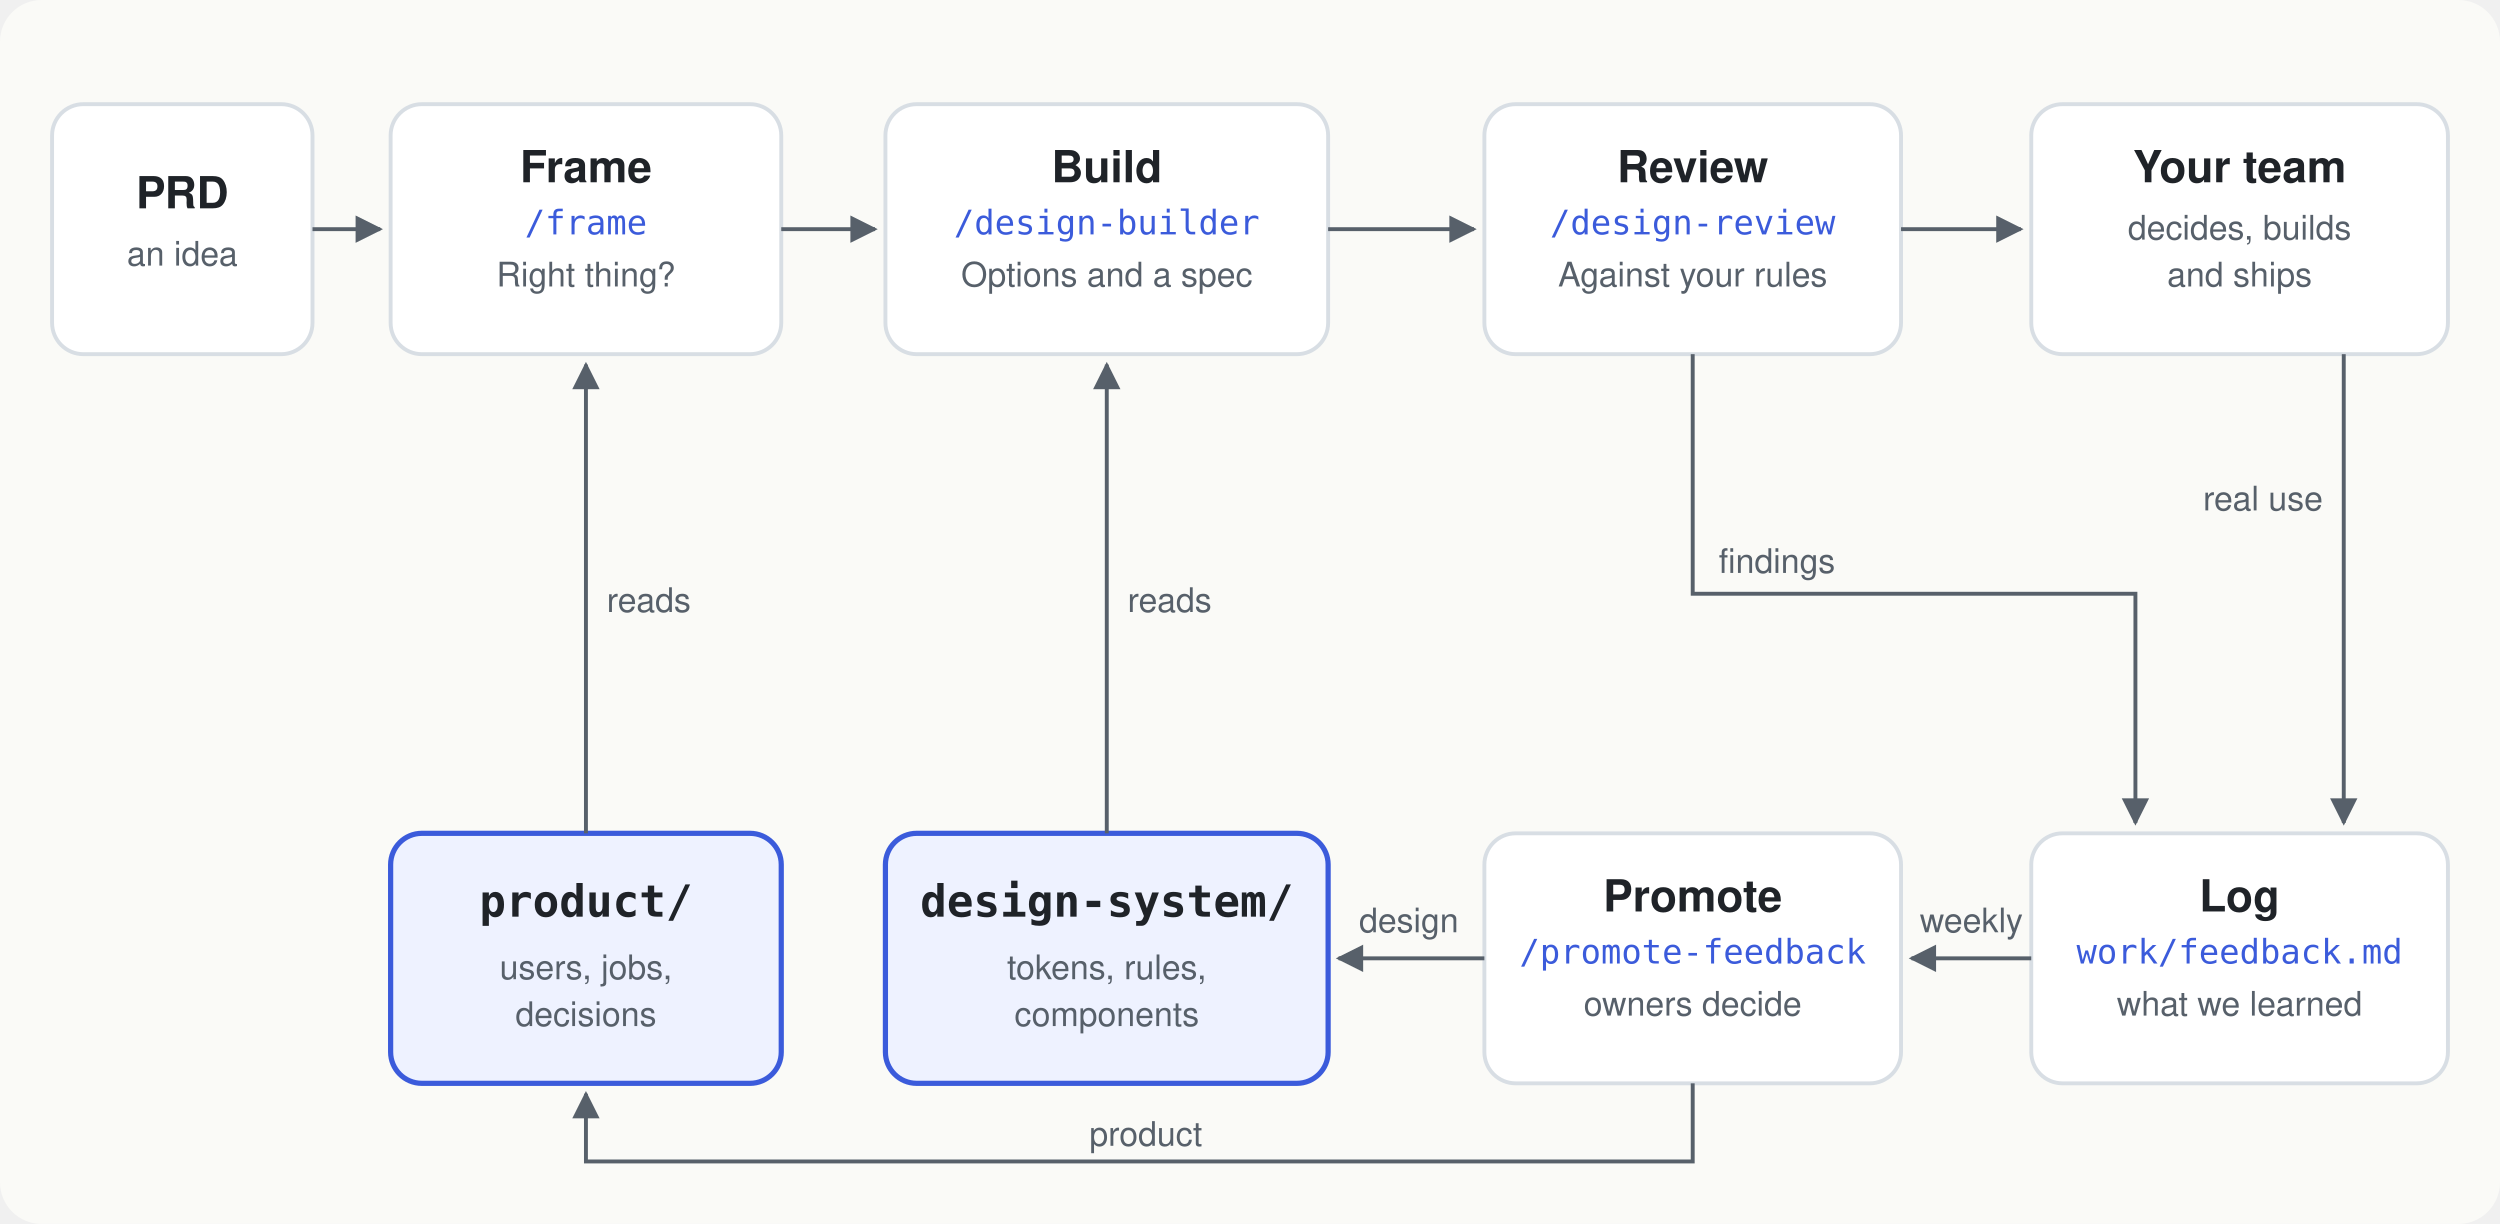
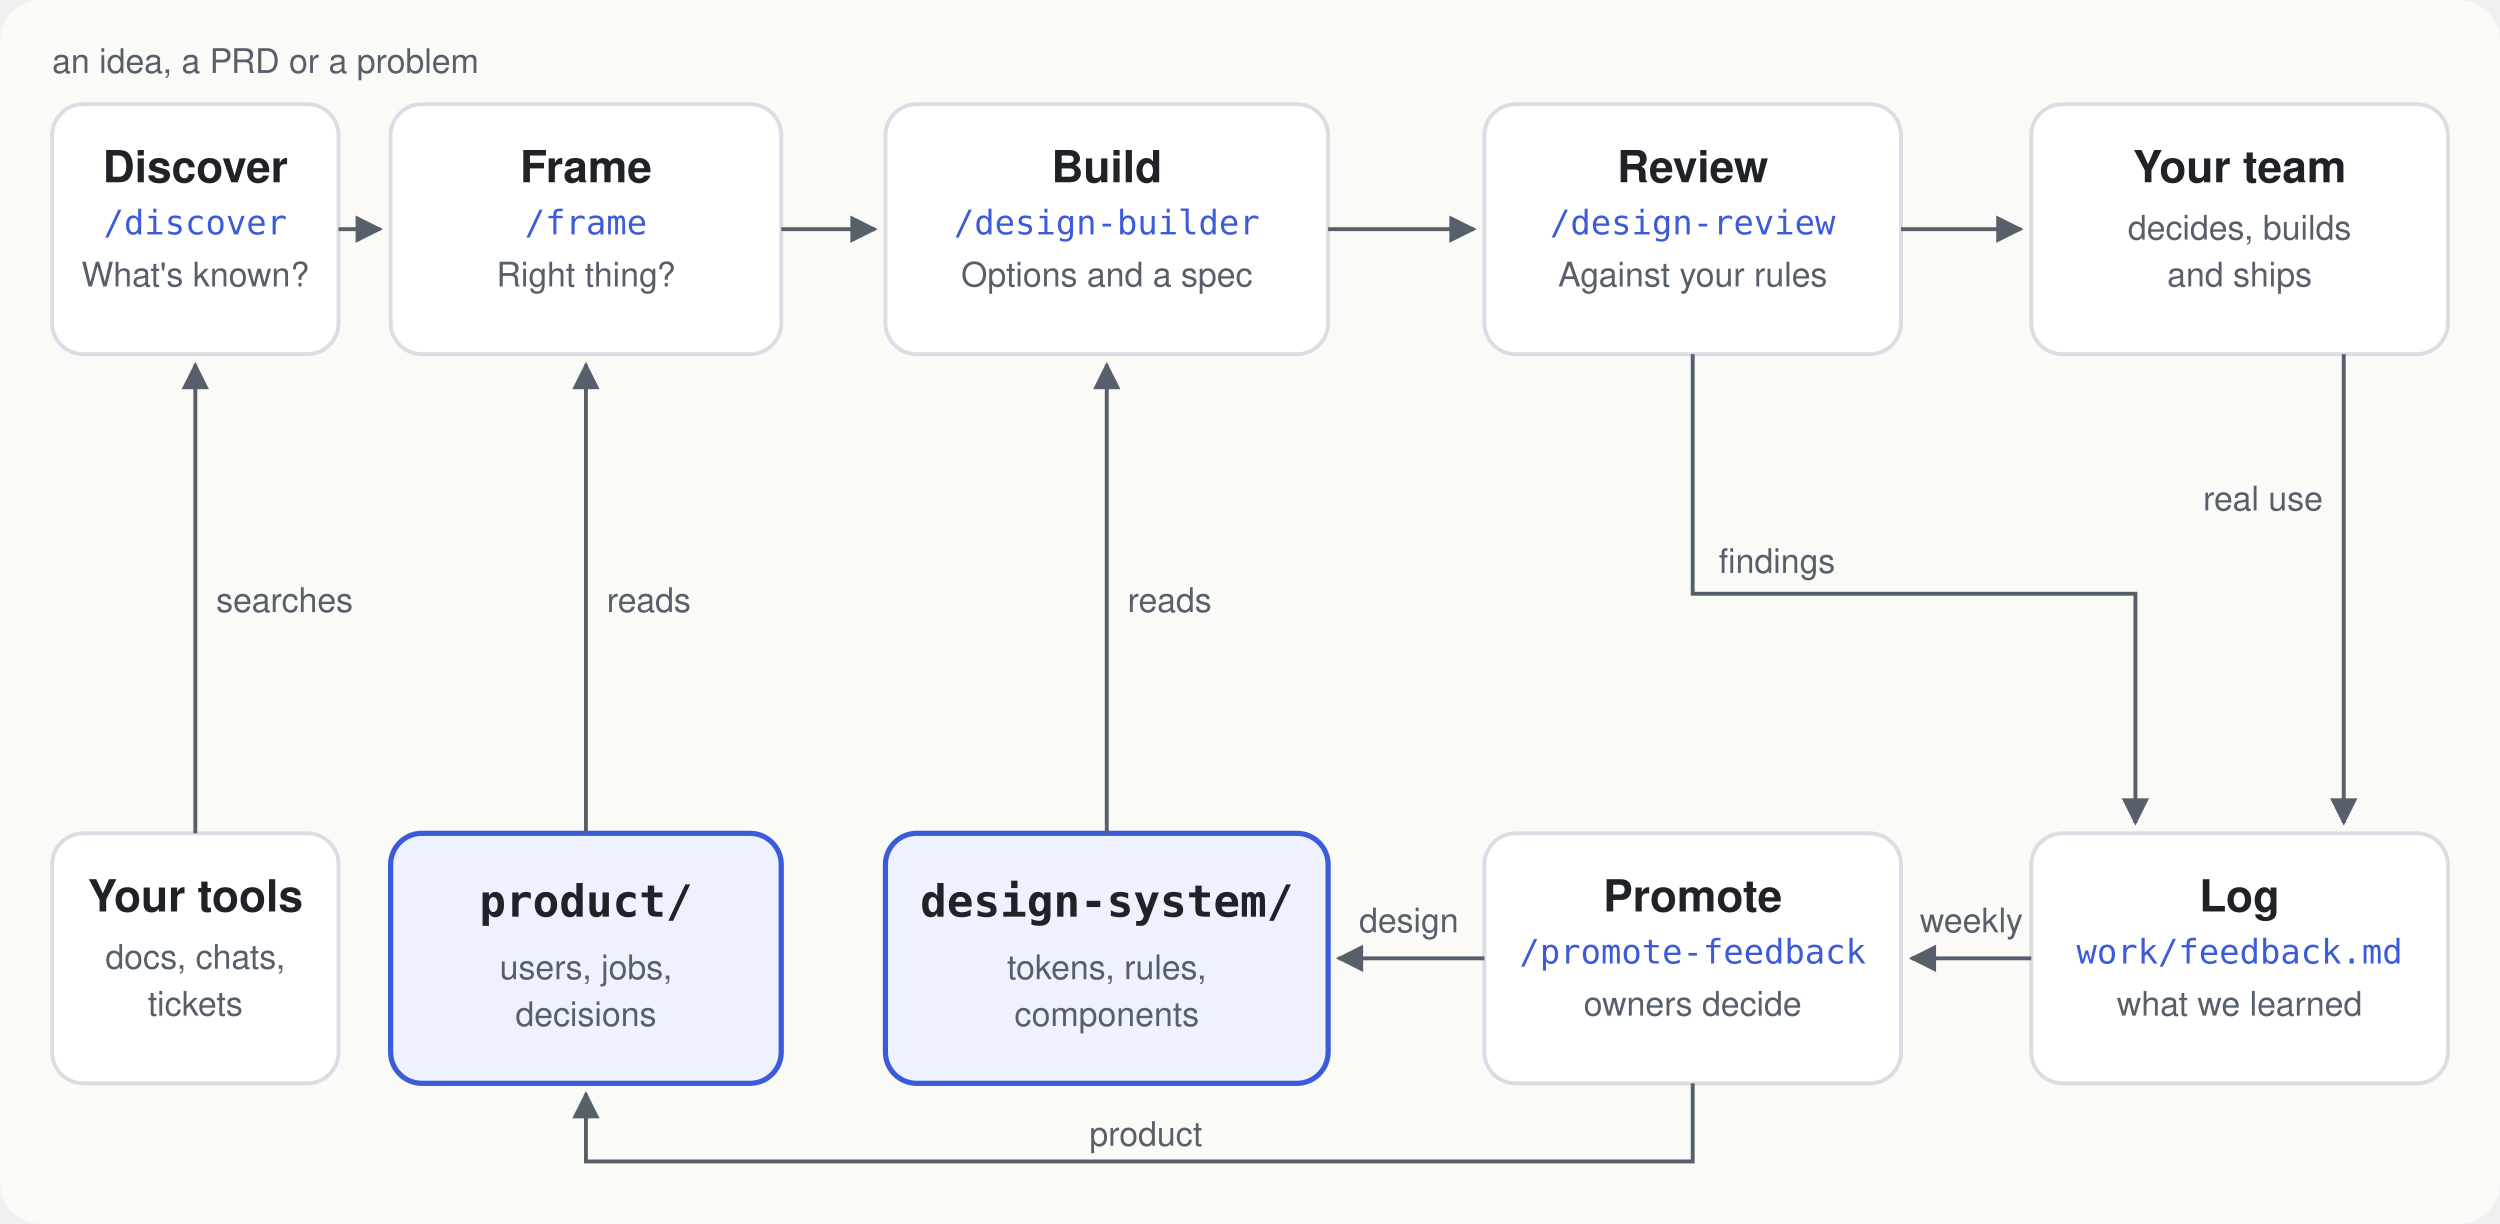
- <svg xmlns="http://www.w3.org/2000/svg" width="960" height="470" viewBox="0 0 960 470" role="img" aria-label="A PRD is framed against product/, built and reviewed against design-system/, then your team decides and ships. Findings and what real use shows go into the log, and owners promote them weekly into product/ or design-system/.">
+ <svg xmlns="http://www.w3.org/2000/svg" width="960" height="470" viewBox="0 0 960 470" role="img" aria-label="An idea, a PRD or a problem is looked into in your team's tools, then framed against product/, built and reviewed against design-system/, then your team decides and ships. Findings and what real use shows go into the log, and owners promote them weekly into product/ or design-system/.">
  <defs>
    <marker id="arrow" viewBox="0 0 10 10" refX="9" refY="5" markerWidth="7" markerHeight="7" orient="auto-start-reverse">
      <path d="M0,0 L10,5 L0,10 z" fill="#57606A" />
    </marker>
  </defs>
  <style>
    .sans { font-family: -apple-system, BlinkMacSystemFont, "Segoe UI", Helvetica, Arial, sans-serif; }
    .mono { font-family: ui-monospace, SFMono-Regular, Menlo, Consolas, monospace; }
    .title { font-size: 17px; font-weight: 600; fill: #1F2328; }
    .code { font-size: 13px; fill: #3B5BDB; }
    .desc { font-size: 13px; fill: #57606A; }
    .label { font-size: 13px; fill: #57606A; }
    .card { fill: #FFFFFF; stroke: #D8DEE4; stroke-width: 1.5; }
    .source { fill: #EEF2FF; stroke: #3B5BDB; stroke-width: 2; }
    .line { fill: none; stroke: #57606A; stroke-width: 1.5; }
  </style>
  <rect x="0" y="0" width="960" height="470" rx="16" fill="#FAFAF7" />
-   <rect class="card" x="20" y="40" width="100" height="96" rx="12" />
-   <text class="sans title" x="70" y="80" text-anchor="middle">PRD</text>
-   <text class="sans desc" x="70" y="102" text-anchor="middle">an idea</text>
+   <text class="sans label" x="20" y="28">an idea, a PRD or a problem</text>
+   <rect class="card" x="20" y="40" width="110" height="96" rx="12" />
+   <text class="sans title" x="75" y="70" text-anchor="middle">Discover</text>
+   <text class="mono code" x="75" y="90" text-anchor="middle">/discover</text>
+   <text class="sans desc" x="75" y="110" text-anchor="middle">What's known?</text>
  <rect class="card" x="150" y="40" width="150" height="96" rx="12" />
  <text class="sans title" x="225" y="70" text-anchor="middle">Frame</text>
  <text class="mono code" x="225" y="90" text-anchor="middle">/frame</text>
  <text class="sans desc" x="225" y="110" text-anchor="middle">Right thing?</text>
  <rect class="card" x="340" y="40" width="170" height="96" rx="12" />
  <text class="sans title" x="425" y="70" text-anchor="middle">Build</text>
  <text class="mono code" x="425" y="90" text-anchor="middle">/design-builder</text>
  <text class="sans desc" x="425" y="110" text-anchor="middle">Options and a spec</text>
  <rect class="card" x="570" y="40" width="160" height="96" rx="12" />
  <text class="sans title" x="650" y="70" text-anchor="middle">Review</text>
  <text class="mono code" x="650" y="90" text-anchor="middle">/design-review</text>
  <text class="sans desc" x="650" y="110" text-anchor="middle">Against your rules</text>
  <rect class="card" x="780" y="40" width="160" height="96" rx="12" />
  <text class="sans title" x="860" y="70" text-anchor="middle">Your team</text>
  <text class="sans desc" x="860" y="92" text-anchor="middle">decides, builds</text>
  <text class="sans desc" x="860" y="110" text-anchor="middle">and ships</text>
+   <rect class="card" x="20" y="320" width="110" height="96" rx="12" />
+   <text class="sans title" x="75" y="350" text-anchor="middle">Your tools</text>
+   <text class="sans desc" x="75" y="372" text-anchor="middle">docs, chats,</text>
+   <text class="sans desc" x="75" y="390" text-anchor="middle">tickets</text>
  <rect class="source" x="150" y="320" width="150" height="96" rx="12" />
  <text class="mono title" x="225" y="352" text-anchor="middle" font-size="15">product/</text>
  <text class="sans desc" x="225" y="376" text-anchor="middle">users, jobs,</text>
  <text class="sans desc" x="225" y="394" text-anchor="middle">decisions</text>
  <rect class="source" x="340" y="320" width="170" height="96" rx="12" />
  <text class="mono title" x="425" y="352" text-anchor="middle" font-size="15">design-system/</text>
  <text class="sans desc" x="425" y="376" text-anchor="middle">tokens, rules,</text>
  <text class="sans desc" x="425" y="394" text-anchor="middle">components</text>
  <rect class="card" x="570" y="320" width="160" height="96" rx="12" />
  <text class="sans title" x="650" y="350" text-anchor="middle">Promote</text>
  <text class="mono code" x="650" y="370" text-anchor="middle">/promote-feedback</text>
  <text class="sans desc" x="650" y="390" text-anchor="middle">owners decide</text>
  <rect class="card" x="780" y="320" width="160" height="96" rx="12" />
  <text class="sans title" x="860" y="350" text-anchor="middle">Log</text>
  <text class="mono code" x="860" y="370" text-anchor="middle">work/feedback.md</text>
  <text class="sans desc" x="860" y="390" text-anchor="middle">what we learned</text>
-   <line class="line" x1="120" y1="88" x2="146" y2="88" marker-end="url(#arrow)" />
+   <line class="line" x1="130" y1="88" x2="146" y2="88" marker-end="url(#arrow)" />
  <line class="line" x1="300" y1="88" x2="336" y2="88" marker-end="url(#arrow)" />
  <line class="line" x1="510" y1="88" x2="566" y2="88" marker-end="url(#arrow)" />
  <line class="line" x1="730" y1="88" x2="776" y2="88" marker-end="url(#arrow)" />
+   <line class="line" x1="75" y1="320" x2="75" y2="140" marker-end="url(#arrow)" />
+   <text class="sans label" x="83" y="235">searches</text>
  <line class="line" x1="225" y1="320" x2="225" y2="140" marker-end="url(#arrow)" />
  <text class="sans label" x="233" y="235">reads</text>
  <line class="line" x1="425" y1="320" x2="425" y2="140" marker-end="url(#arrow)" />
  <text class="sans label" x="433" y="235">reads</text>
  <path class="line" d="M650,136 V228 H820 V316" marker-end="url(#arrow)" />
  <text class="sans label" x="660" y="220">findings</text>
  <line class="line" x1="900" y1="136" x2="900" y2="316" marker-end="url(#arrow)" />
  <text class="sans label" x="892" y="196" text-anchor="end">real use</text>
  <line class="line" x1="780" y1="368" x2="734" y2="368" marker-end="url(#arrow)" />
  <text class="sans label" x="757" y="358" text-anchor="middle">weekly</text>
  <line class="line" x1="570" y1="368" x2="514" y2="368" marker-end="url(#arrow)" />
  <text class="sans label" x="541" y="358" text-anchor="middle">design</text>
  <path class="line" d="M650,416 V446 H225 V420" marker-end="url(#arrow)" />
  <text class="sans label" x="440" y="440" text-anchor="middle">product</text>
</svg>
